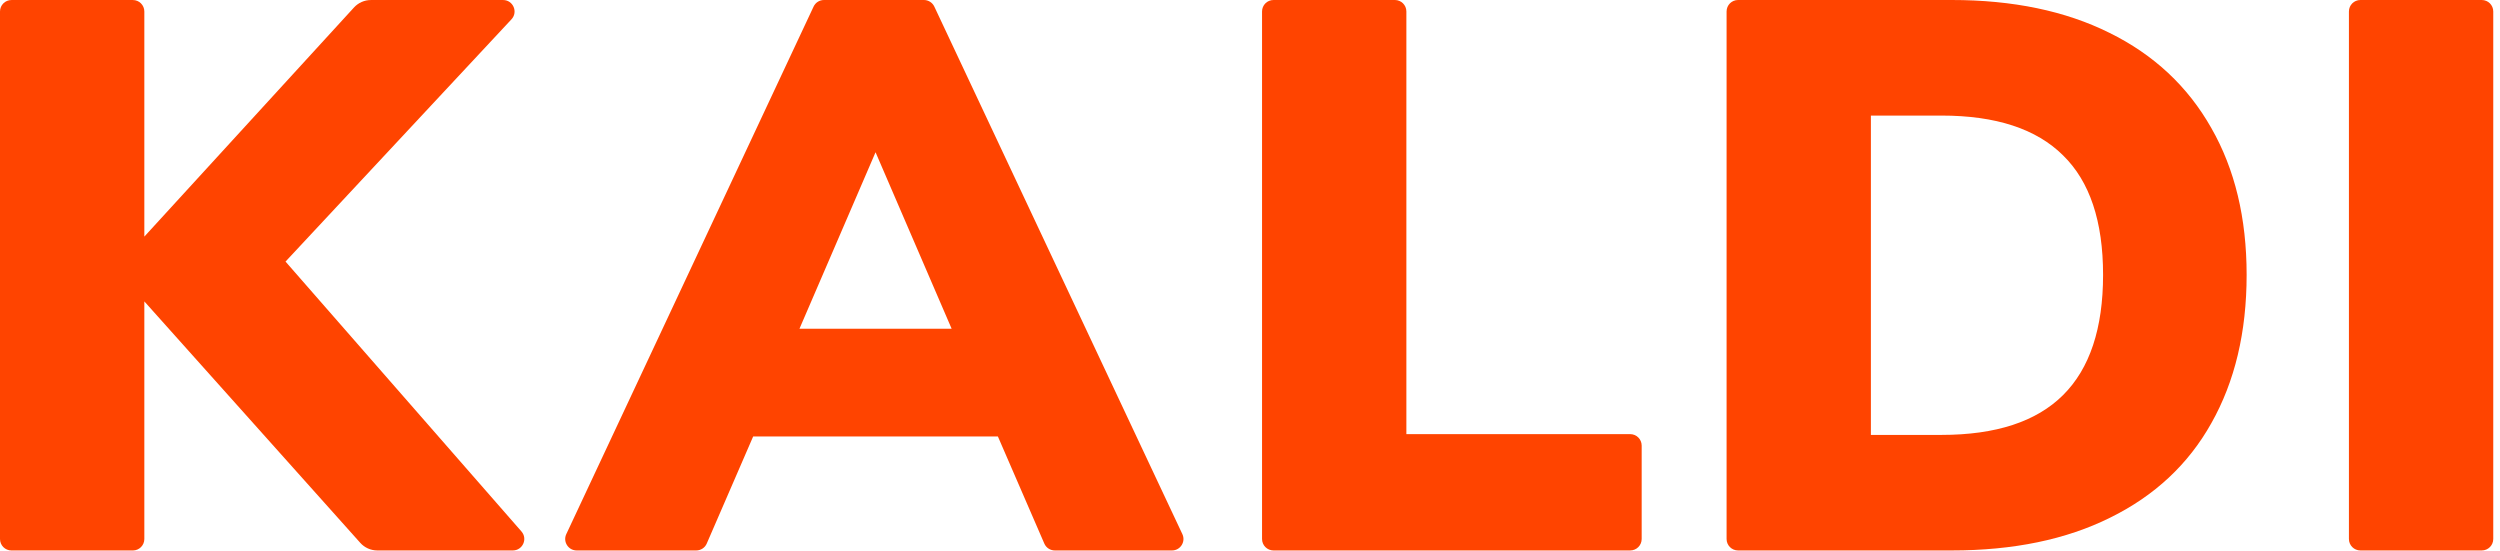
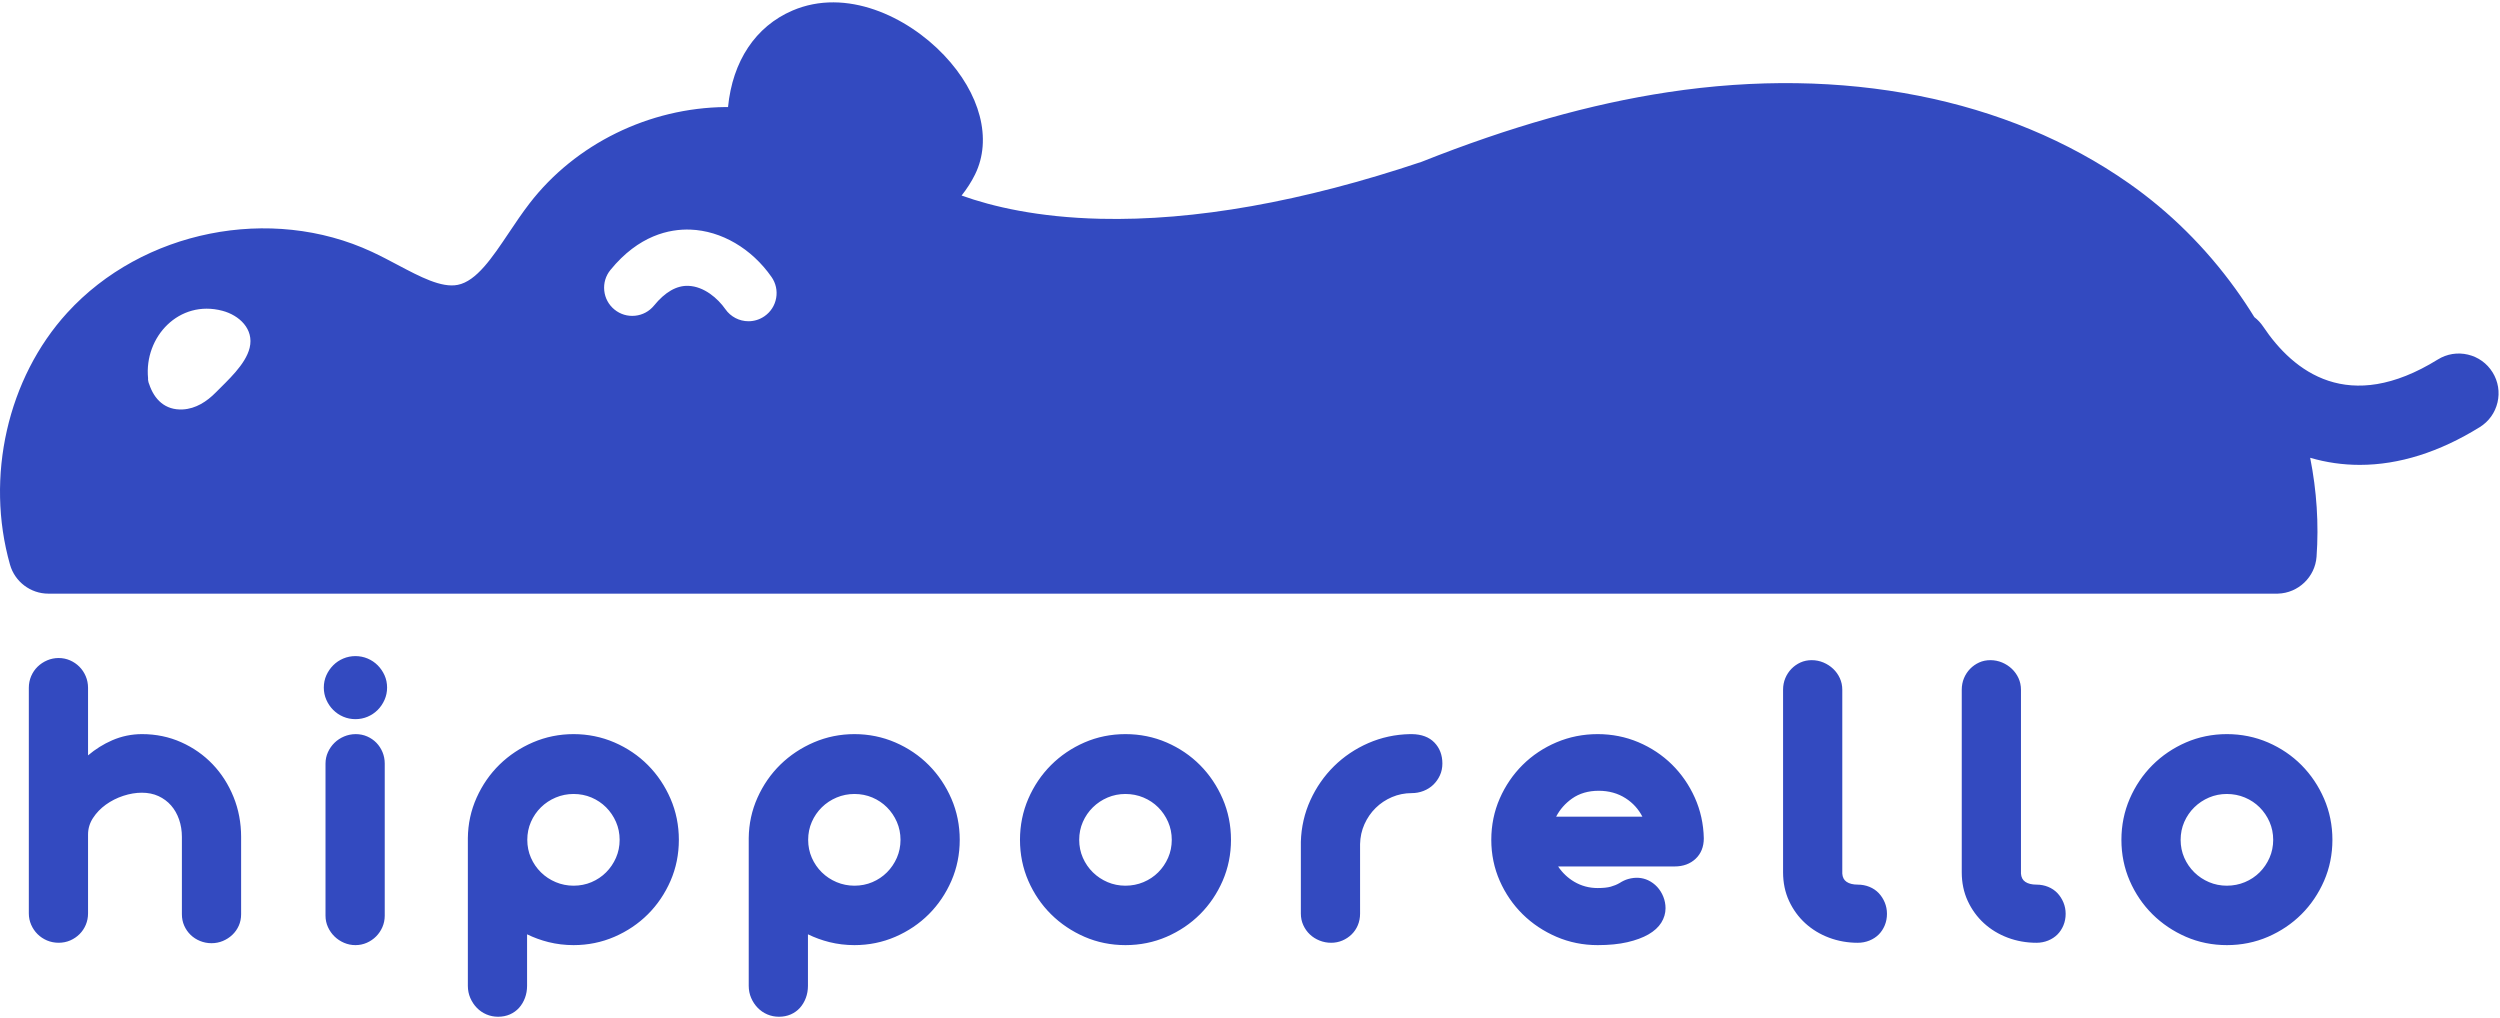
- <svg xmlns="http://www.w3.org/2000/svg" xmlns:xlink="http://www.w3.org/1999/xlink" viewBox="0 0 109 24">
-   <g transform="translate(-1470)">
-     <g style="mix-blend-mode:normal" transform="translate(1470)" fill="#f40">
-       <use xlink:href="#b" style="mix-blend-mode:normal" />
-       <use xlink:href="#c" style="mix-blend-mode:normal" />
-       <use xlink:href="#d" style="mix-blend-mode:normal" />
-       <use xlink:href="#e" style="mix-blend-mode:normal" />
-       <use xlink:href="#f" style="mix-blend-mode:normal" />
-     </g>
+ <svg xmlns="http://www.w3.org/2000/svg" width="614px" height="250px" viewBox="0 0 614 250" version="1.1">
+   <g id="Logo" stroke="none" stroke-width="1" fill="none" fill-rule="evenodd">
+     <path d="M140.869,180.299 C144.391,180.299 147.768,180.987 150.907,182.344 C154.043,183.7 156.811,185.577 159.136,187.919 C161.462,190.263 163.328,193.039 164.683,196.173 C166.041,199.31 166.728,202.705 166.728,206.264 C166.728,209.822 166.041,213.208 164.683,216.329 C163.326,219.446 161.461,222.205 159.135,224.53 C156.81,226.855 154.042,228.722 150.907,230.078 C147.771,231.435 144.393,232.123 140.869,232.123 C138.755,232.123 136.682,231.873 134.709,231.38 C132.889,230.925 131.122,230.282 129.449,229.466 L129.449,229.466 L129.449,242.125 C129.449,243.169 129.275,244.166 128.932,245.087 C128.589,246.01 128.102,246.827 127.486,247.516 C126.864,248.209 126.107,248.754 125.234,249.137 C124.361,249.518 123.385,249.712 122.334,249.712 C121.319,249.712 120.354,249.519 119.465,249.138 C118.575,248.757 117.784,248.214 117.113,247.524 C116.445,246.839 115.904,246.024 115.506,245.102 C115.107,244.177 114.905,243.176 114.905,242.125 L114.905,242.125 L114.905,205.84 C114.94,202.352 115.663,199.01 117.057,195.907 C118.448,192.807 120.341,190.074 122.684,187.785 C125.027,185.495 127.794,183.656 130.91,182.318 C134.031,180.978 137.382,180.299 140.869,180.299 Z M209.852,180.299 C213.374,180.299 216.75,180.987 219.89,182.344 C223.025,183.7 225.794,185.577 228.119,187.919 C230.444,190.263 232.31,193.039 233.666,196.173 C235.023,199.31 235.711,202.705 235.711,206.264 C235.711,209.822 235.023,213.208 233.665,216.329 C232.309,219.446 230.442,222.205 228.118,224.53 C225.793,226.855 223.024,228.722 219.89,230.078 C216.753,231.435 213.376,232.123 209.852,232.123 C207.738,232.123 205.664,231.873 203.691,231.38 C201.872,230.925 200.105,230.282 198.432,229.466 L198.432,229.466 L198.432,242.125 C198.432,243.169 198.258,244.166 197.915,245.087 C197.571,246.01 197.084,246.827 196.468,247.516 C195.846,248.209 195.089,248.754 194.216,249.137 C193.343,249.518 192.368,249.712 191.317,249.712 C190.302,249.712 189.336,249.519 188.447,249.138 C187.558,248.757 186.766,248.214 186.096,247.524 C185.427,246.839 184.885,246.024 184.488,245.102 C184.09,244.177 183.887,243.176 183.887,242.125 L183.887,242.125 L183.887,205.84 C183.922,202.352 184.646,199.01 186.04,195.907 C187.431,192.807 189.324,190.074 191.666,187.785 C194.009,185.495 196.777,183.656 199.893,182.318 C203.013,180.978 206.364,180.299 209.852,180.299 Z M84.517,180.873 C86.295,180.124 88.414,180.098 90.187,180.875 C91.053,181.256 91.814,181.781 92.448,182.435 C93.08,183.088 93.585,183.86 93.946,184.731 C94.308,185.602 94.491,186.541 94.491,187.519 L94.491,187.519 L94.491,224.903 C94.491,225.883 94.298,226.822 93.918,227.696 C93.54,228.565 93.017,229.337 92.367,229.99 C91.718,230.642 90.948,231.166 90.081,231.548 C89.211,231.929 88.276,232.123 87.298,232.123 C86.32,232.123 85.375,231.93 84.489,231.548 C83.605,231.168 82.819,230.644 82.152,229.993 C81.484,229.341 80.945,228.57 80.548,227.701 C80.149,226.828 79.946,225.887 79.946,224.903 L79.946,224.903 L79.946,187.519 C79.946,186.536 80.149,185.594 80.548,184.721 C80.946,183.852 81.486,183.081 82.152,182.429 C82.82,181.776 83.616,181.253 84.517,180.873 Z M276.419,180.299 C279.975,180.299 283.371,180.987 286.51,182.344 C289.645,183.7 292.414,185.576 294.738,187.919 C297.064,190.263 298.93,193.039 300.286,196.173 C301.642,199.31 302.331,202.705 302.331,206.264 C302.331,209.822 301.642,213.208 300.286,216.329 C298.929,219.446 297.063,222.205 294.738,224.53 C292.412,226.855 289.644,228.722 286.51,230.078 C283.373,231.435 279.978,232.123 276.419,232.123 C272.859,232.123 269.473,231.435 266.354,230.078 C263.238,228.723 260.47,226.856 258.127,224.531 C255.783,222.205 253.908,219.446 252.553,216.329 C251.195,213.21 250.507,209.823 250.507,206.264 C250.507,202.704 251.195,199.309 252.552,196.173 C253.907,193.039 255.783,190.262 258.126,187.918 C260.469,185.576 263.237,183.7 266.354,182.345 C269.475,180.987 272.862,180.299 276.419,180.299 Z M392.383,180.299 C395.906,180.299 399.273,180.969 402.393,182.291 C405.508,183.611 408.277,185.451 410.622,187.759 C412.963,190.065 414.856,192.806 416.248,195.906 C417.64,199.009 418.382,202.367 418.453,205.89 C418.453,207.965 417.778,209.652 416.446,210.91 C415.119,212.164 413.383,212.801 411.285,212.801 L411.285,212.801 L382.673,212.801 C383.724,214.367 385.059,215.633 386.649,216.568 C388.381,217.587 390.31,218.104 392.383,218.104 C393.719,218.104 394.797,217.992 395.588,217.773 C396.384,217.553 397.112,217.253 397.751,216.882 C398.46,216.422 399.185,216.082 399.892,215.883 C401.705,215.374 403.357,215.53 404.766,216.187 C405.618,216.588 406.373,217.14 407.009,217.829 C407.641,218.518 408.147,219.324 408.508,220.228 C408.87,221.135 409.054,222.089 409.054,223.065 C409.054,224.304 408.703,225.495 408.013,226.605 C407.326,227.708 406.268,228.677 404.867,229.485 C403.483,230.283 401.735,230.929 399.668,231.406 C397.61,231.882 395.159,232.123 392.383,232.123 C388.824,232.123 385.419,231.435 382.267,230.078 C379.116,228.723 376.321,226.856 373.961,224.532 C371.601,222.207 369.708,219.448 368.334,216.33 C366.959,213.21 366.261,209.823 366.261,206.264 C366.261,202.67 366.959,199.256 368.334,196.119 C369.707,192.984 371.6,190.208 373.96,187.865 C376.32,185.523 379.115,183.656 382.268,182.318 C385.422,180.978 388.826,180.299 392.383,180.299 Z M546.93,180.299 C550.486,180.299 553.881,180.987 557.02,182.344 C560.156,183.7 562.924,185.576 565.249,187.919 C567.574,190.263 569.44,193.039 570.796,196.173 C572.153,199.31 572.841,202.705 572.841,206.264 C572.841,209.822 572.153,213.208 570.796,216.329 C569.439,219.446 567.574,222.205 565.248,224.53 C562.923,226.855 560.155,228.722 557.02,230.078 C553.883,231.435 550.488,232.123 546.93,232.123 C543.37,232.123 539.983,231.435 536.865,230.078 C533.749,228.723 530.981,226.856 528.637,224.531 C526.295,222.205 524.419,219.446 523.063,216.329 C521.705,213.21 521.018,209.823 521.018,206.264 C521.018,202.704 521.705,199.309 523.063,196.173 C524.418,193.039 526.293,190.262 528.637,187.918 C530.98,185.576 533.748,183.7 536.865,182.345 C539.986,180.987 543.373,180.299 546.93,180.299 Z M11.586,162.181 C13.366,161.42 15.452,161.419 17.197,162.182 C18.066,162.562 18.838,163.086 19.491,163.74 C20.144,164.393 20.669,165.175 21.048,166.061 C21.43,166.952 21.623,167.918 21.623,168.932 L21.623,168.932 L21.623,185.52 C23.436,183.986 25.425,182.742 27.546,181.82 C29.865,180.811 32.332,180.299 34.881,180.299 C38.301,180.299 41.538,180.97 44.503,182.293 C47.464,183.615 50.065,185.439 52.233,187.714 C54.401,189.987 56.124,192.685 57.358,195.733 C58.592,198.782 59.218,202.078 59.218,205.528 L59.218,205.528 L59.218,224.536 C59.218,225.554 59.023,226.503 58.641,227.358 C58.26,228.211 57.726,228.966 57.054,229.603 C56.38,230.239 55.599,230.743 54.734,231.103 C53.863,231.466 52.925,231.651 51.945,231.651 C50.967,231.651 50.02,231.466 49.132,231.104 C48.246,230.743 47.464,230.237 46.808,229.6 C46.155,228.965 45.63,228.21 45.25,227.358 C44.867,226.503 44.673,225.554 44.673,224.536 L44.673,224.536 L44.673,205.528 C44.673,204.028 44.44,202.594 43.98,201.264 C43.523,199.943 42.861,198.783 42.015,197.816 C41.17,196.854 40.133,196.083 38.933,195.526 C36.525,194.407 33.37,194.438 30.272,195.459 C28.715,195.972 27.275,196.701 25.993,197.624 C24.717,198.543 23.655,199.648 22.838,200.908 C22.031,202.149 21.623,203.509 21.623,204.951 L21.623,204.951 L21.623,224.326 C21.623,225.303 21.44,226.242 21.077,227.115 C20.712,227.987 20.196,228.76 19.543,229.413 C18.891,230.066 18.119,230.59 17.25,230.97 C15.504,231.734 13.313,231.733 11.533,230.971 C10.646,230.591 9.865,230.066 9.211,229.413 C8.559,228.762 8.036,227.99 7.654,227.119 C7.273,226.247 7.079,225.307 7.079,224.326 L7.079,224.326 L7.079,168.932 C7.079,167.917 7.273,166.951 7.653,166.061 C8.035,165.172 8.569,164.39 9.24,163.737 C9.911,163.084 10.7,162.561 11.586,162.181 Z M442.186,162.709 C443.89,161.931 446.042,161.957 447.825,162.706 C448.73,163.086 449.537,163.609 450.223,164.259 C450.912,164.912 451.463,165.684 451.862,166.554 C452.263,167.429 452.466,168.388 452.466,169.405 L452.466,169.405 L452.466,214.559 C452.529,215.47 452.875,216.137 453.521,216.578 C454.185,217.033 455.111,217.264 456.273,217.264 C457.284,217.264 458.248,217.448 459.138,217.81 C460.031,218.175 460.798,218.693 461.418,219.349 C462.035,220.003 462.531,220.774 462.893,221.642 C463.256,222.516 463.44,223.454 463.44,224.431 C463.44,225.442 463.256,226.398 462.893,227.272 C462.53,228.143 462.032,228.898 461.412,229.518 C460.791,230.139 460.026,230.637 459.138,230.999 C458.25,231.361 457.286,231.546 456.273,231.546 C453.797,231.546 451.423,231.124 449.214,230.293 C447.003,229.463 445.037,228.269 443.371,226.744 C441.706,225.221 440.366,223.379 439.392,221.27 C438.416,219.161 437.922,216.797 437.922,214.244 L437.922,214.244 L437.922,169.405 C437.922,168.39 438.105,167.435 438.468,166.563 C438.831,165.693 439.337,164.921 439.973,164.267 C440.605,163.616 441.35,163.091 442.186,162.709 Z M486.07,162.709 C487.775,161.931 489.927,161.957 491.71,162.706 C492.615,163.086 493.421,163.609 494.108,164.259 C494.796,164.912 495.347,165.684 495.746,166.554 C496.147,167.429 496.351,168.388 496.351,169.405 L496.351,169.405 L496.351,214.559 C496.414,215.47 496.759,216.137 497.406,216.578 C498.07,217.033 498.995,217.264 500.157,217.264 C501.168,217.264 502.132,217.448 503.022,217.81 C503.915,218.175 504.682,218.693 505.303,219.349 C505.919,220.003 506.416,220.774 506.777,221.642 C507.141,222.516 507.324,223.454 507.324,224.431 C507.324,225.442 507.141,226.398 506.777,227.272 C506.415,228.143 505.916,228.898 505.297,229.518 C504.675,230.139 503.91,230.637 503.022,230.999 C502.134,231.361 501.17,231.546 500.157,231.546 C497.681,231.546 495.307,231.124 493.098,230.293 C490.887,229.463 488.921,228.269 487.255,226.744 C485.59,225.221 484.251,223.379 483.276,221.27 C482.301,219.161 481.806,216.797 481.806,214.244 L481.806,214.244 L481.806,169.405 C481.806,168.39 481.99,167.435 482.353,166.563 C482.715,165.693 483.221,164.921 483.857,164.267 C484.489,163.616 485.234,163.091 486.07,162.709 Z M346.766,180.299 C349.149,180.335 351.012,181.036 352.304,182.383 C353.595,183.729 354.249,185.457 354.249,187.519 C354.249,188.571 354.046,189.547 353.644,190.422 C353.246,191.292 352.704,192.063 352.035,192.714 C351.361,193.37 350.551,193.885 349.628,194.247 C348.708,194.608 347.727,194.791 346.714,194.791 C345.012,194.791 343.38,195.119 341.866,195.766 C340.348,196.415 338.999,197.313 337.86,198.436 C336.719,199.559 335.794,200.899 335.111,202.418 C334.43,203.933 334.067,205.582 334.034,207.319 L334.034,207.319 L334.034,224.378 C334.034,225.391 333.85,226.347 333.487,227.22 C333.123,228.093 332.606,228.858 331.951,229.495 C331.297,230.13 330.534,230.636 329.683,230.997 C328.829,231.361 327.898,231.545 326.919,231.545 C325.942,231.545 324.986,231.362 324.082,231 C323.177,230.639 322.378,230.134 321.707,229.498 C321.035,228.864 320.492,228.101 320.094,227.228 C319.692,226.356 319.49,225.397 319.49,224.378 L319.49,224.378 L319.49,206.728 C319.595,203.135 320.381,199.706 321.826,196.535 C323.268,193.367 325.223,190.557 327.635,188.179 C330.045,185.804 332.883,183.894 336.071,182.502 C339.258,181.111 342.695,180.37 346.288,180.299 L346.288,180.299 Z M140.869,195.001 C139.341,195.001 137.868,195.294 136.492,195.871 C135.113,196.451 133.89,197.26 132.855,198.279 C131.819,199.297 130.992,200.503 130.396,201.864 C129.802,203.222 129.502,204.702 129.502,206.264 C129.502,207.826 129.802,209.307 130.396,210.664 C130.991,212.024 131.819,213.229 132.855,214.248 C133.892,215.268 135.115,216.078 136.492,216.656 C137.866,217.233 139.338,217.526 140.869,217.526 C142.435,217.526 143.915,217.233 145.271,216.656 C146.631,216.079 147.836,215.27 148.856,214.25 C149.875,213.231 150.693,212.024 151.289,210.664 C151.883,209.305 152.184,207.825 152.184,206.264 C152.184,204.703 151.883,203.223 151.289,201.864 C150.693,200.502 149.874,199.295 148.856,198.277 C147.838,197.259 146.632,196.45 145.271,195.871 C143.913,195.294 142.432,195.001 140.869,195.001 Z M209.852,195.001 C208.323,195.001 206.85,195.294 205.474,195.871 C204.096,196.451 202.872,197.26 201.838,198.279 C200.802,199.297 199.974,200.503 199.379,201.864 C198.785,203.222 198.484,204.702 198.484,206.264 C198.484,207.826 198.785,209.307 199.379,210.664 C199.974,212.024 200.801,213.229 201.838,214.248 C202.874,215.268 204.098,216.078 205.474,216.656 C206.848,217.233 208.321,217.526 209.852,217.526 C211.417,217.526 212.898,217.233 214.254,216.656 C215.613,216.079 216.819,215.27 217.838,214.25 C218.857,213.231 219.676,212.024 220.272,210.664 C220.865,209.305 221.166,207.825 221.166,206.264 C221.166,204.703 220.865,203.223 220.272,201.864 C219.675,200.502 218.857,199.295 217.838,198.277 C216.821,197.259 215.615,196.45 214.254,195.871 C212.895,195.294 211.414,195.001 209.852,195.001 Z M276.393,195.001 C274.86,195.001 273.393,195.294 272.032,195.871 C270.666,196.451 269.448,197.26 268.412,198.279 C267.372,199.299 266.544,200.505 265.948,201.865 C265.353,203.222 265.051,204.702 265.051,206.264 C265.051,207.826 265.353,209.306 265.948,210.663 C266.543,212.021 267.372,213.228 268.412,214.248 C269.45,215.269 270.669,216.078 272.032,216.656 C273.391,217.233 274.858,217.526 276.393,217.526 C277.962,217.526 279.456,217.233 280.833,216.656 C282.211,216.079 283.428,215.27 284.45,214.25 C285.472,213.231 286.293,212.024 286.889,210.663 C287.484,209.305 287.786,207.826 287.786,206.264 C287.786,204.702 287.484,203.223 286.889,201.864 C286.292,200.503 285.471,199.296 284.45,198.278 C283.43,197.259 282.212,196.45 280.833,195.871 C279.454,195.294 277.959,195.001 276.393,195.001 Z M546.903,195.001 C545.371,195.001 543.903,195.294 542.542,195.871 C541.177,196.451 539.959,197.26 538.922,198.279 C537.883,199.299 537.054,200.505 536.458,201.865 C535.863,203.222 535.562,204.702 535.562,206.264 C535.562,207.826 535.863,209.306 536.458,210.663 C537.054,212.021 537.882,213.228 538.922,214.248 C539.961,215.269 541.179,216.078 542.542,216.656 C543.902,217.233 545.369,217.526 546.903,217.526 C548.472,217.526 549.966,217.233 551.343,216.656 C552.721,216.079 553.938,215.27 554.96,214.25 C555.983,213.231 556.803,212.024 557.4,210.663 C557.995,209.305 558.297,207.826 558.297,206.264 C558.297,204.702 557.995,203.223 557.4,201.864 C556.803,200.503 555.982,199.296 554.96,198.278 C553.941,197.259 552.723,196.45 551.343,195.871 C549.964,195.294 548.47,195.001 546.903,195.001 Z M392.646,194.214 C390.093,194.214 387.889,194.858 386.092,196.129 C384.416,197.315 383.105,198.806 382.191,200.566 L382.191,200.566 L403.366,200.566 C402.416,198.714 401.037,197.199 399.262,196.058 C397.359,194.834 395.133,194.214 392.646,194.214 Z M84.307,161.736 C86.184,160.937 88.407,160.937 90.289,161.736 C91.228,162.134 92.059,162.694 92.761,163.399 C93.462,164.102 94.027,164.926 94.441,165.847 C94.858,166.773 95.069,167.794 95.069,168.879 C95.069,169.93 94.858,170.941 94.442,171.884 C94.028,172.822 93.463,173.656 92.761,174.36 C92.057,175.067 91.226,175.626 90.289,176.024 C89.351,176.422 88.344,176.624 87.298,176.624 C86.249,176.624 85.244,176.422 84.307,176.024 C83.37,175.626 82.538,175.067 81.835,174.36 C81.131,173.655 80.565,172.821 80.153,171.884 C79.737,170.942 79.527,169.931 79.527,168.879 C79.527,167.793 79.738,166.772 80.154,165.847 C80.567,164.927 81.132,164.103 81.835,163.399 C82.536,162.694 83.367,162.134 84.307,161.736 Z M231.841,13.534 C240.799,22.968 243.725,34.195 239.477,42.833 C238.605,44.606 237.498,46.341 236.167,48.024 C243.718,50.737 254.89,53.374 270.244,53.735 C293.317,54.281 319.864,49.57 349.142,39.743 C370.839,31.123 390.617,25.53 409.608,22.647 C452.72,16.099 492.939,24.043 522.848,45.015 C532.877,52.048 541.684,60.767 549.023,70.932 C550.657,73.195 552.217,75.532 553.669,77.89 C554.508,78.535 555.23,79.305 555.822,80.189 C563.306,91.373 576.827,101.858 598.727,88.292 C600.947,86.917 603.572,86.49 606.111,87.087 C608.652,87.684 610.808,89.235 612.182,91.454 C613.557,93.674 613.984,96.295 613.387,98.836 C612.79,101.378 611.239,103.534 609.02,104.909 C599.094,111.057 589.183,114.174 579.562,114.174 C575.406,114.174 571.331,113.59 567.379,112.432 C568.992,120.574 569.519,128.717 568.946,136.724 C568.588,141.722 564.452,145.657 559.471,145.796 L559.198,145.8 L11.863,145.8 C7.518,145.8 3.651,142.88 2.464,138.699 C-3.661,117.152 1.857,92.858 16.521,76.807 C35.014,56.566 66.477,50.273 91.334,61.845 C93.513,62.859 95.615,63.972 97.647,65.049 C103.204,67.991 108.419,70.752 112.417,69.963 C117.019,69.054 120.877,63.297 124.961,57.201 C126.569,54.801 128.222,52.334 130.04,49.974 C141.333,35.306 159.465,26.476 178.174,26.292 L178.772,26.289 L178.804,26.289 C179.912,15.012 185.556,6.485 194.644,2.587 C207.801,-3.056 222.806,4.018 231.841,13.534 Z M36.365,92.89 C36.34,93.143 36.355,93.413 36.437,93.706 C36.472,93.938 36.541,94.132 36.625,94.31 C37.87,98.101 40.542,100.778 44.869,100.559 C48.088,100.395 50.81,98.608 53.013,96.37 C55.836,93.501 60.328,89.535 61.317,85.413 C62.42,80.817 58.755,77.421 54.614,76.326 C43.97,73.516 35.376,82.736 36.365,92.89 Z M149.924,66.302 C148.757,67.732 148.217,69.532 148.404,71.369 C148.591,73.205 149.482,74.859 150.912,76.025 C152.341,77.192 154.139,77.731 155.978,77.545 C157.815,77.359 159.469,76.468 160.635,75.037 C163.337,71.725 166.171,70.102 169.054,70.203 C172.91,70.347 176.284,73.262 178.156,75.941 C179.447,77.792 181.567,78.897 183.826,78.897 C185.245,78.897 186.611,78.467 187.778,77.652 L187.778,77.652 C189.292,76.595 190.303,75.011 190.626,73.194 C190.949,71.377 190.545,69.542 189.488,68.029 C184.596,61.024 177.15,56.673 169.566,56.391 C164.435,56.204 156.874,57.777 149.924,66.302 Z" id="hipporello-logo" fill="#334AC0" fill-rule="nonzero" />
  </g>
-   <defs>
-     <path id="b" d="M22.735 23.171c.283.323.053.829-.376.829h-5.907c-.285 0-.556-.121-.745-.333l-9.414-10.526v10.36c0 .276-.224.5-.5.5h-5.293c-.276 0-.5-.224-.5-.5v-23c0-.276.224-.5.5-.5h5.293c.276 0 .5.224.5.5v9.815l9.141-9.99c.19-.207.457-.325.738-.325h5.762c.437 0 .664.521.366.841l-9.851 10.563 10.287 11.767z" />
-     <path id="c" d="M45.991 24c-.199 0-.38-.118-.459-.301l-2.024-4.669h-10.67l-2.024 4.669c-.079.183-.259.301-.459.301h-5.212c-.366 0-.608-.381-.453-.712l10.782-23c.082-.176.259-.288.453-.288h4.358c.194 0 .37.112.453.287l10.815 23c.156.332-.086.713-.452.713h-5.108zm-11.135-9.668h6.635l-3.317-7.694-3.317 7.694z" />
-     <path id="d" d="M55.525 24c-.276 0-.5-.224-.5-.5v-23c0-.276.224-.5.5-.5h5.293c.276 0 .5.224.5.5v18.428h9.759c.276 0 .5.224.5.5v4.072c0 .276-.224.5-.5.5h-15.552z" />
-     <path id="e" d="M75.279.5c0-.276.224-.5.5-.5h9.315c2.667 0 4.959.477 6.874 1.43 1.938.953 3.42 2.338 4.446 4.153 1.026 1.793 1.539 3.926 1.539 6.4 0 2.496-.513 4.652-1.539 6.468-1.003 1.793-2.474 3.166-4.412 4.119-1.915.953-4.218 1.43-6.908 1.43h-9.315c-.276 0-.5-.224-.5-.5v-23zm9.37 18.462c2.371 0 4.138-.579 5.301-1.736 1.163-1.157 1.744-2.905 1.744-5.242 0-2.338-.581-4.074-1.744-5.209-1.163-1.157-2.93-1.736-5.301-1.736h-3.078v13.923h3.078z" />
-     <path id="f" d="M102.913 24c-.276 0-.5-.224-.5-.5v-23c0-.276.224-.5.5-.5h5.293c.276 0 .5.224.5.5v23c0 .276-.224.5-.5.5h-5.293z" />
-   </defs>
</svg>
